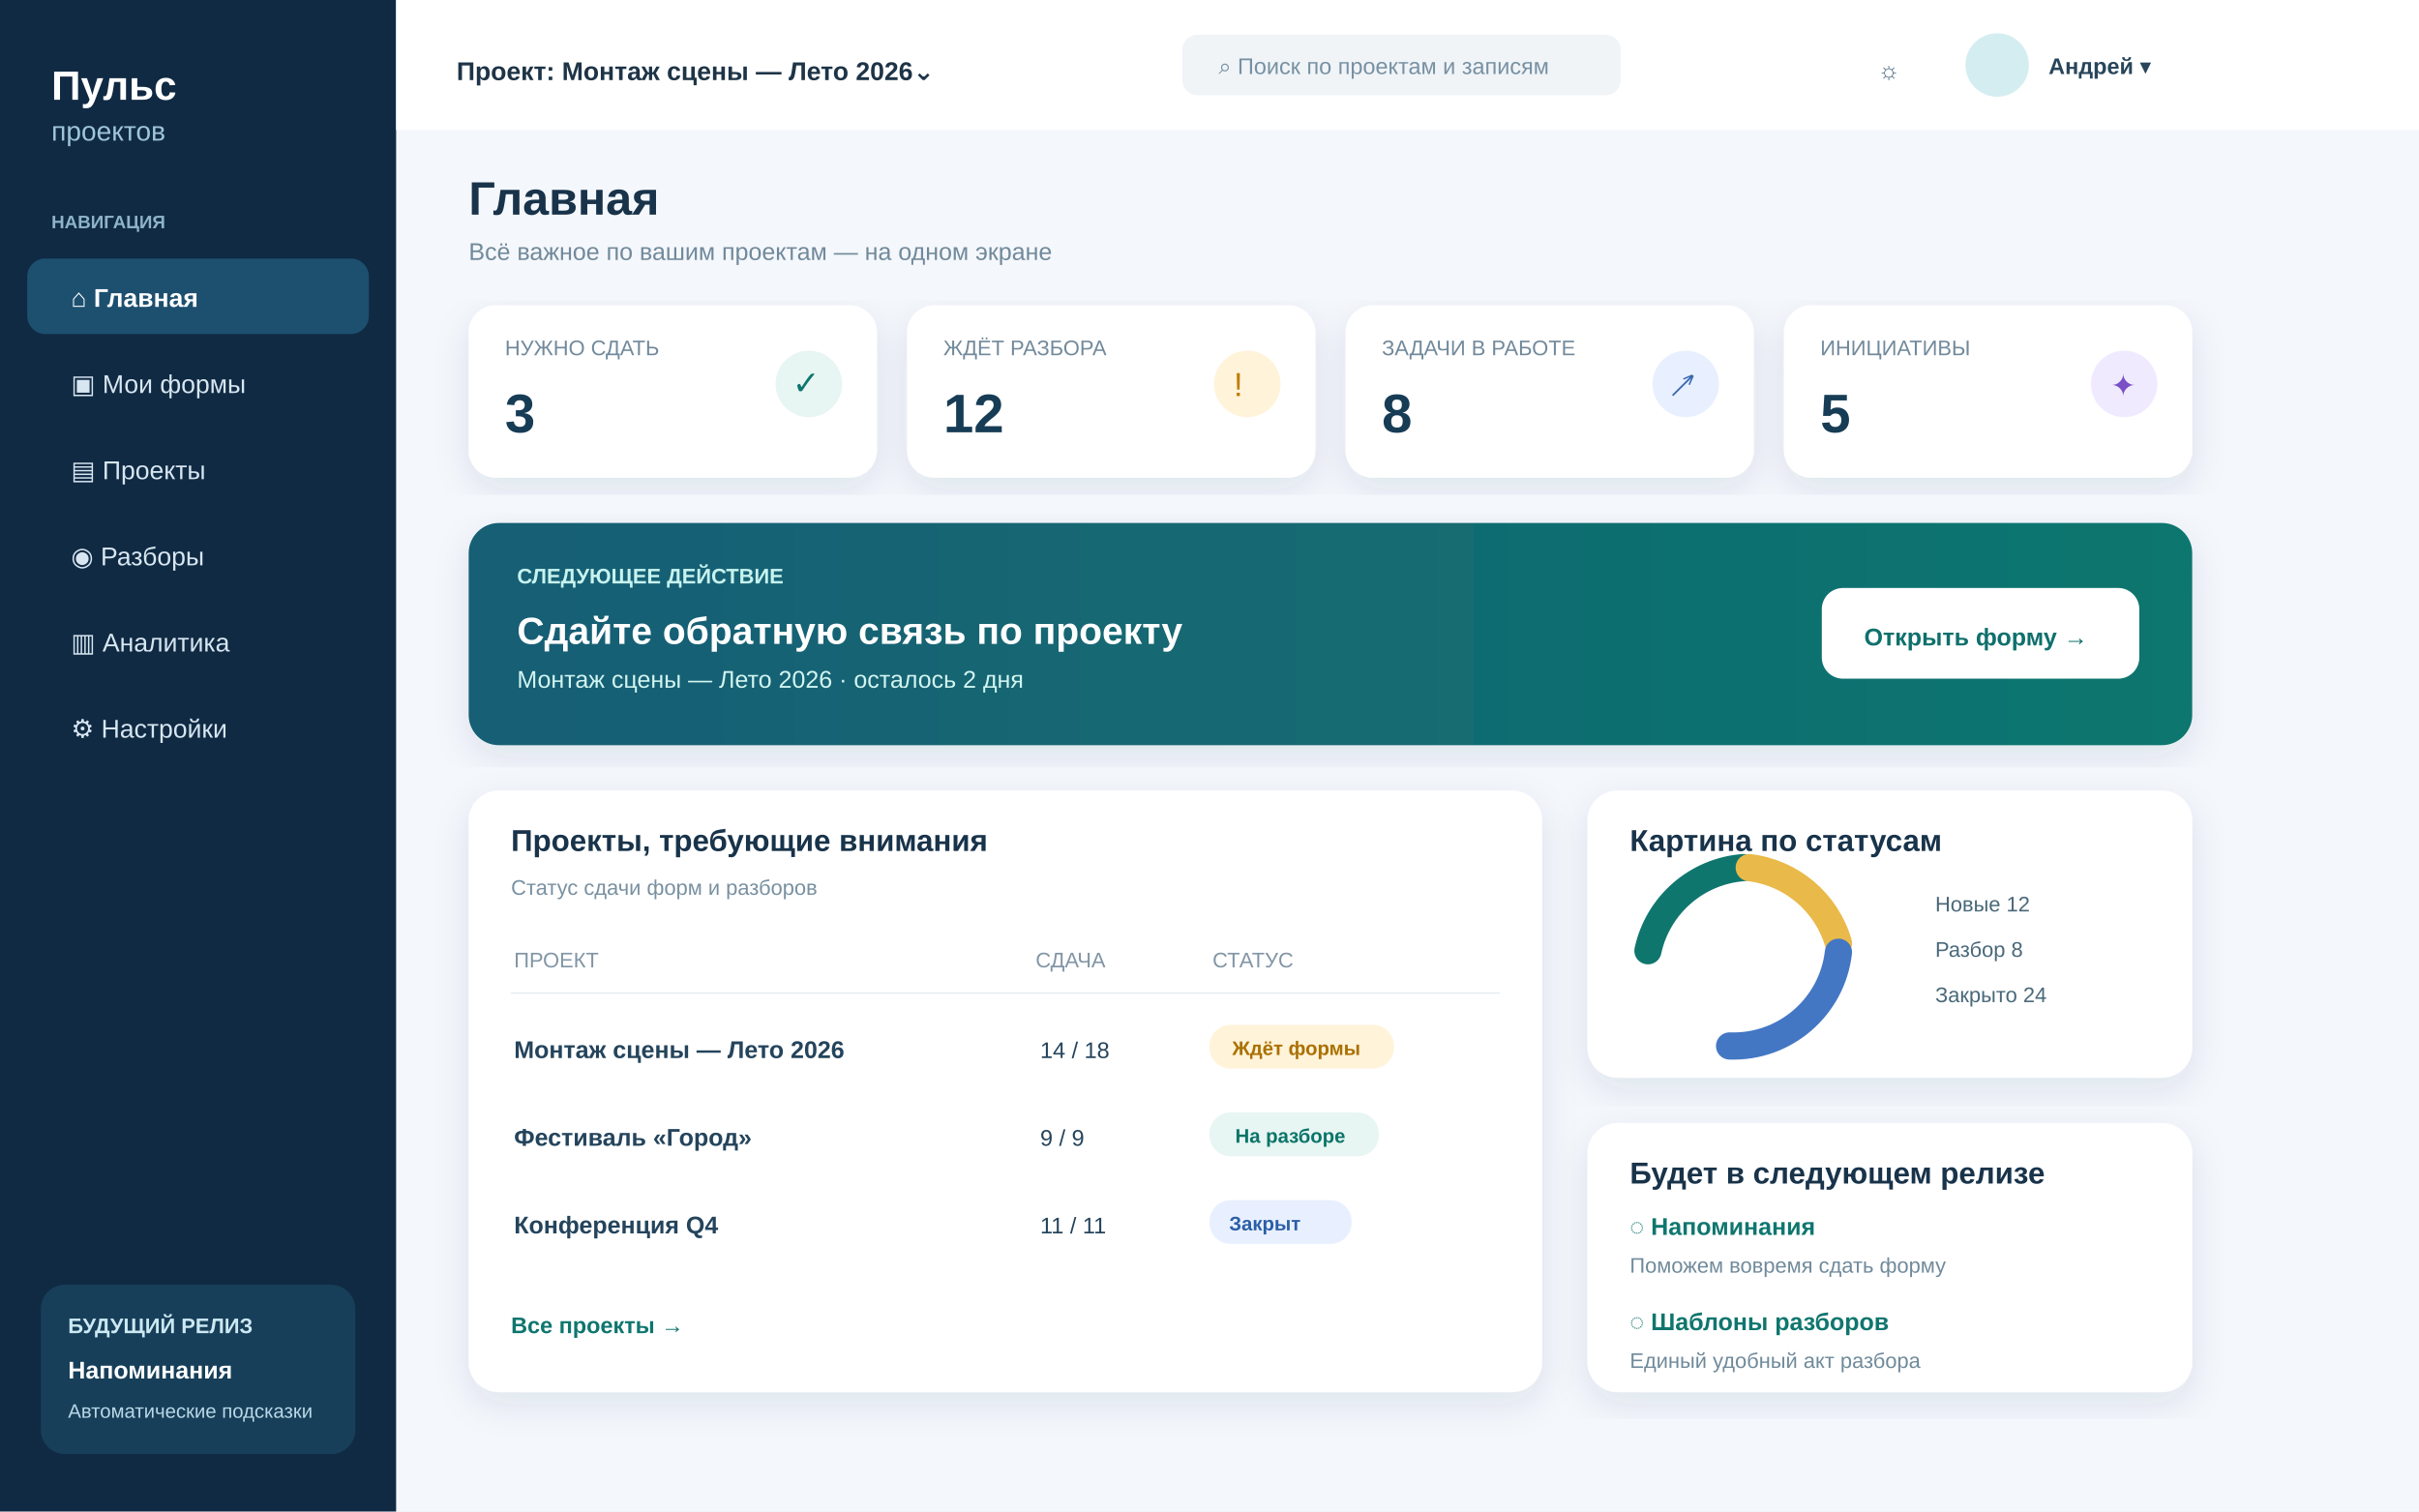
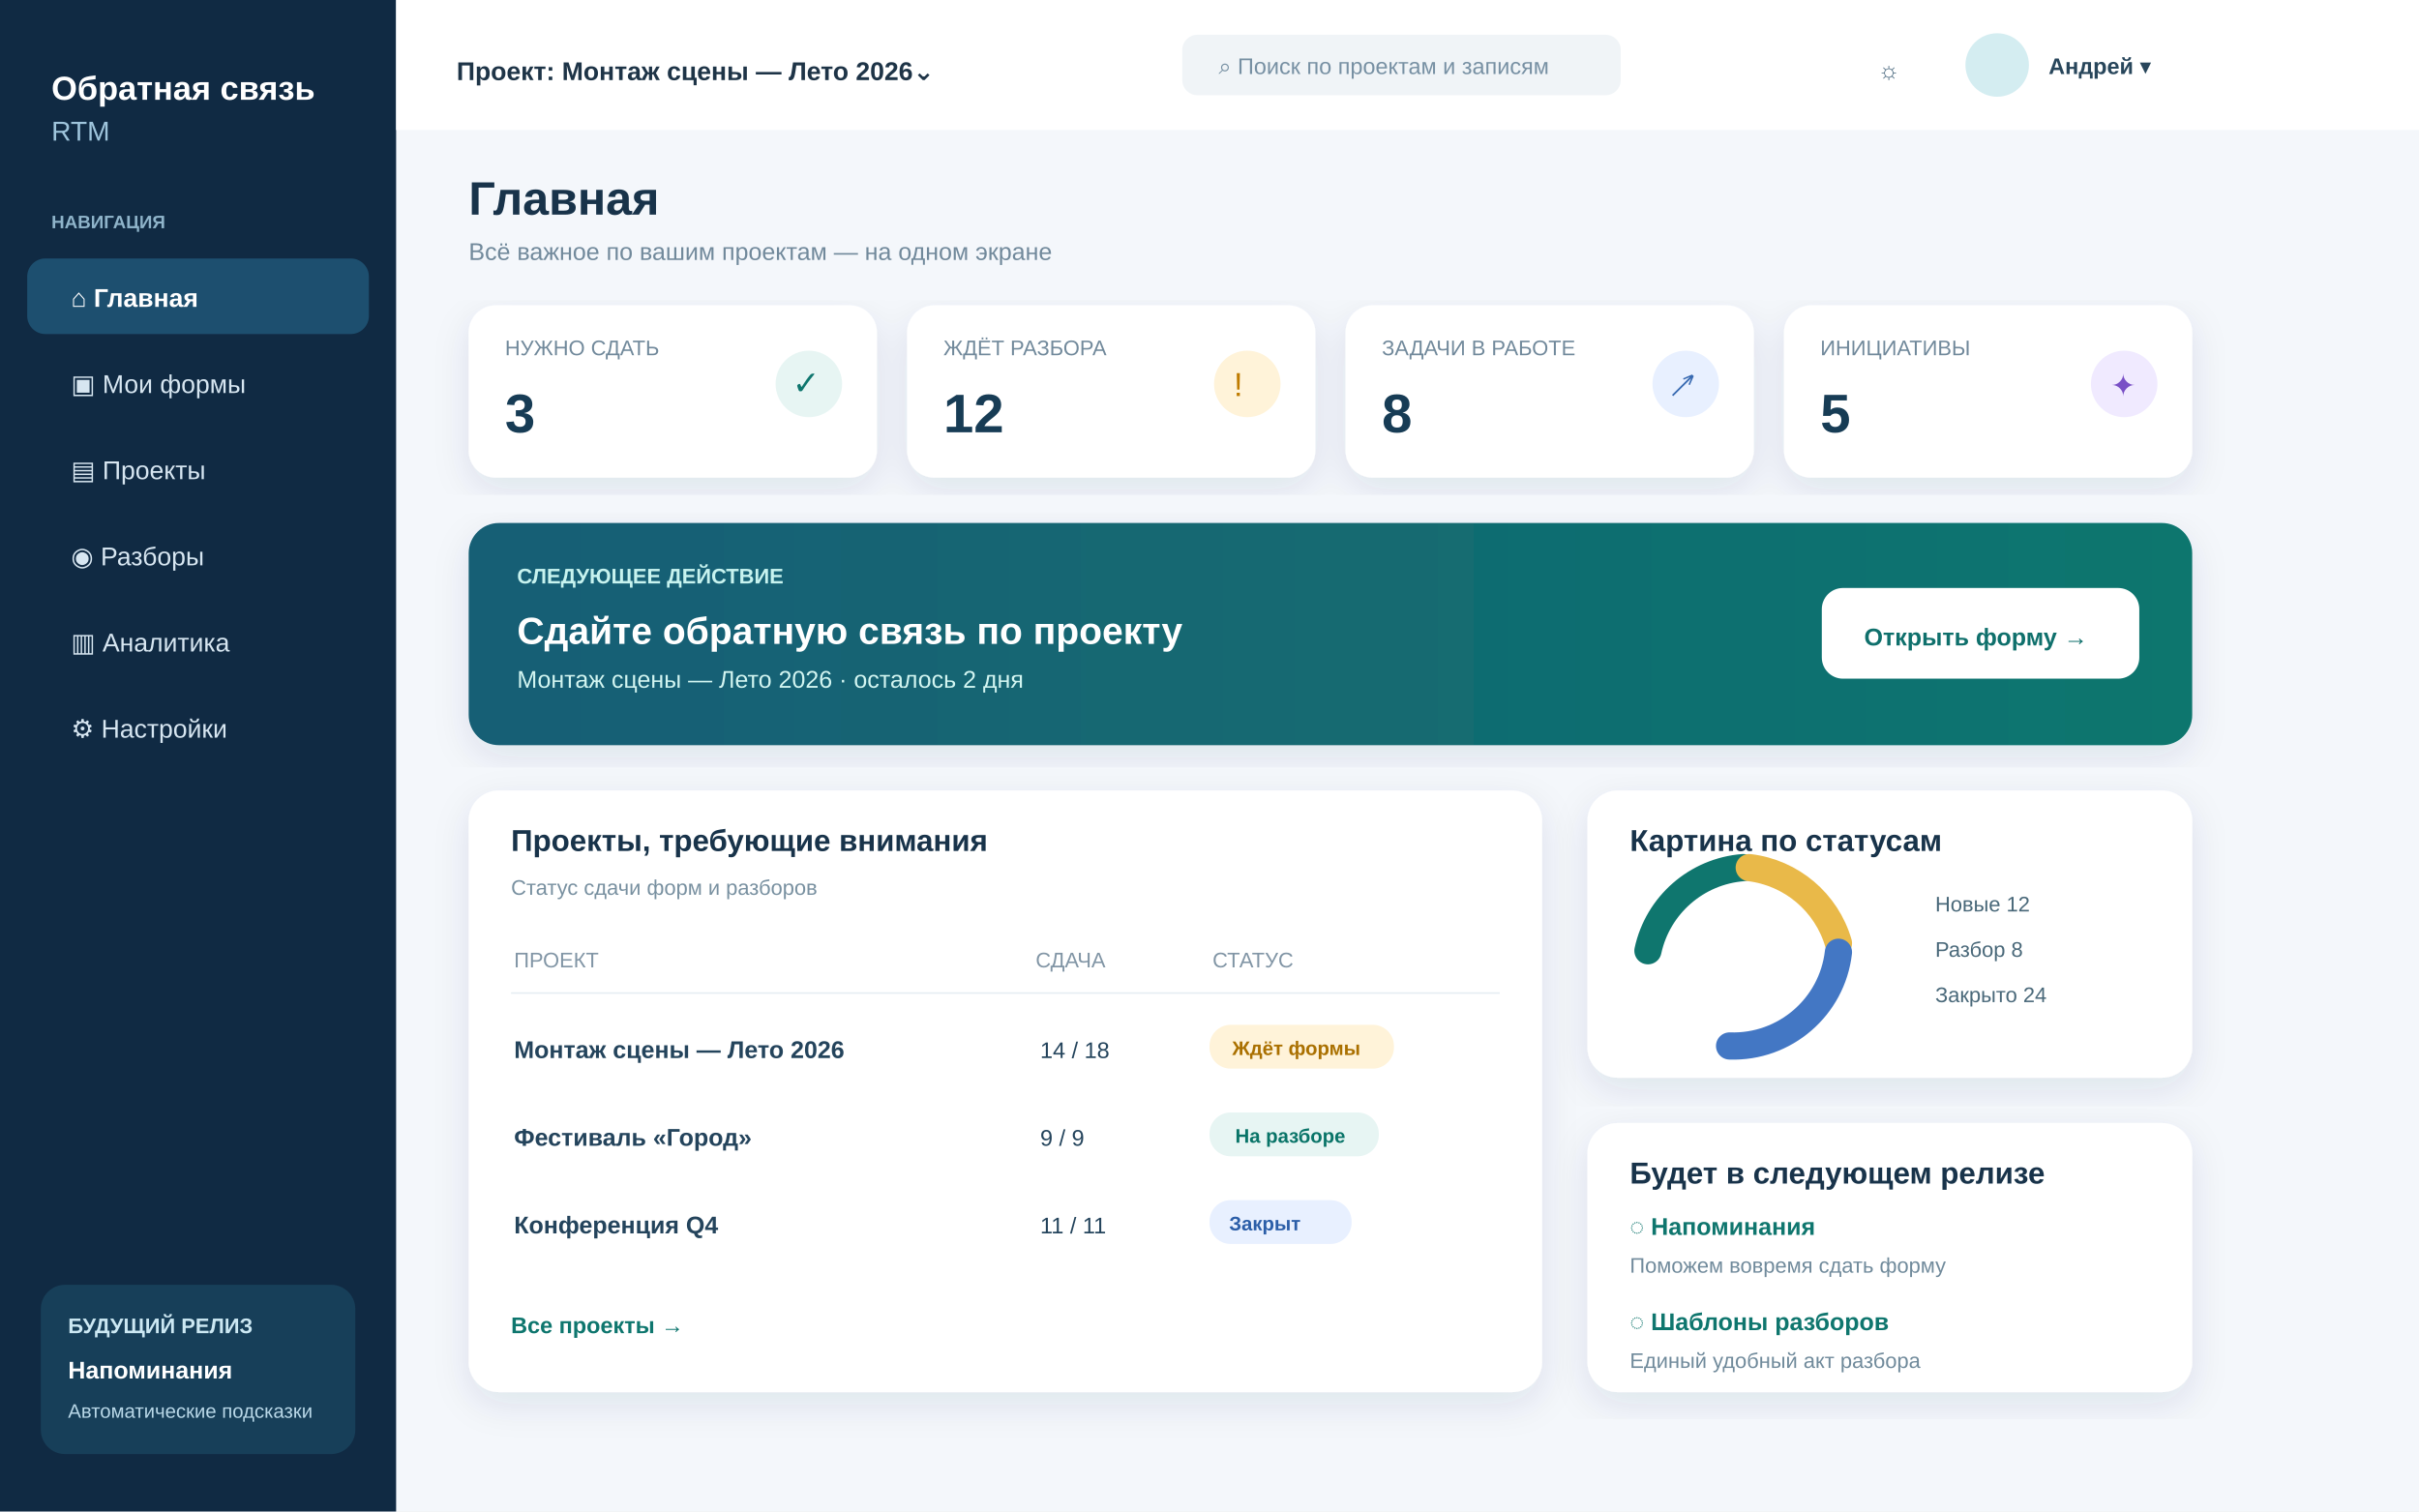
<svg xmlns="http://www.w3.org/2000/svg" width="1600" height="1000" viewBox="0 0 1600 1000">
  <defs>
    <filter id="shadow" x="-10%" y="-10%" width="120%" height="120%">
      <feDropShadow dx="0" dy="8" stdDeviation="12" flood-color="#1e3a5f" flood-opacity=".10" />
    </filter>
    <linearGradient id="hero" x1="0" x2="1">
      <stop stop-color="#155e75" />
      <stop offset="1" stop-color="#0f766e" />
    </linearGradient>
  </defs>
  <rect width="1600" height="1000" fill="#f4f7fb" />
  <rect width="262" height="1000" fill="#102a43" />
-   <text x="34" y="66" fill="#ffffff" font-family="Arial, sans-serif" font-size="27" font-weight="700">Пульс</text>
-   <text x="34" y="93" fill="#9fc5dc" font-family="Arial, sans-serif" font-size="18">проектов</text>
+   <text x="34" y="66" fill="#ffffff" font-family="Arial, sans-serif" font-size="22" font-weight="700">Обратная связь</text>
+   <text x="34" y="93" fill="#9fc5dc" font-family="Arial, sans-serif" font-size="18">RTM</text>
  <text x="34" y="151" fill="#8fb4ca" font-family="Arial, sans-serif" font-size="12" font-weight="700">НАВИГАЦИЯ</text>
  <g font-family="Arial, sans-serif" font-size="17" fill="#d7e6f1">
    <rect x="18" y="171" width="226" height="50" rx="12" fill="#1d4f6f" />
    <text x="47" y="203" fill="#fff" font-weight="700">⌂   Главная</text>
    <text x="47" y="260">▣   Мои формы</text>
    <text x="47" y="317">▤   Проекты</text>
    <text x="47" y="374">◉   Разборы</text>
    <text x="47" y="431">▥   Аналитика</text>
    <text x="47" y="488">⚙   Настройки</text>
  </g>
  <rect x="27" y="850" width="208" height="112" rx="16" fill="#173f59" />
  <text x="45" y="882" fill="#cce8f3" font-family="Arial" font-size="14" font-weight="700">БУДУЩИЙ РЕЛИЗ</text>
  <text x="45" y="912" fill="#fff" font-family="Arial" font-size="16" font-weight="700">Напоминания</text>
  <text x="45" y="938" fill="#b9d8e8" font-family="Arial" font-size="13">Автоматические подсказки</text>
  <rect x="262" y="0" width="1338" height="86" fill="#fff" />
  <text x="302" y="53" fill="#1e3447" font-family="Arial" font-size="17" font-weight="700">Проект:  Монтаж сцены — Лето 2026⌄</text>
  <rect x="782" y="23" width="290" height="40" rx="10" fill="#f0f4f7" />
  <text x="806" y="49" fill="#7790a3" font-family="Arial" font-size="15">⌕  Поиск по проектам и записям</text>
  <text x="1242" y="52" fill="#47667c" font-family="Arial" font-size="16">☼</text>
  <circle cx="1321" cy="43" r="21" fill="#d4edf1" />
  <text x="1355" y="49" fill="#28465b" font-family="Arial" font-size="15" font-weight="700">Андрей ▾</text>
  <text x="310" y="142" fill="#18334a" font-family="Arial" font-size="31" font-weight="700">Главная</text>
  <text x="310" y="172" fill="#71899b" font-family="Arial" font-size="16">Всё важное по вашим проектам — на одном экране</text>
  <g filter="url(#shadow)">
    <rect x="310" y="202" width="270" height="114" rx="18" fill="#fff" />
    <rect x="600" y="202" width="270" height="114" rx="18" fill="#fff" />
    <rect x="890" y="202" width="270" height="114" rx="18" fill="#fff" />
    <rect x="1180" y="202" width="270" height="114" rx="18" fill="#fff" />
  </g>
  <g font-family="Arial">
    <text x="334" y="235" fill="#71899b" font-size="14">НУЖНО СДАТЬ</text>
    <text x="334" y="286" fill="#173c55" font-size="36" font-weight="700">3</text>
    <circle cx="535" cy="254" r="22" fill="#e7f5f3" />
    <text x="524" y="261" fill="#0f766e" font-size="22">✓</text>
    <text x="624" y="235" fill="#71899b" font-size="14">ЖДЁТ РАЗБОРА</text>
    <text x="624" y="286" fill="#173c55" font-size="36" font-weight="700">12</text>
    <circle cx="825" cy="254" r="22" fill="#fff3d9" />
    <text x="816" y="262" fill="#bf7b00" font-size="22">!</text>
    <text x="914" y="235" fill="#71899b" font-size="14">ЗАДАЧИ В РАБОТЕ</text>
    <text x="914" y="286" fill="#173c55" font-size="36" font-weight="700">8</text>
    <circle cx="1115" cy="254" r="22" fill="#e8f0ff" />
    <text x="1106" y="261" fill="#3769b1" font-size="20">↗</text>
    <text x="1204" y="235" fill="#71899b" font-size="14">ИНИЦИАТИВЫ</text>
    <text x="1204" y="286" fill="#173c55" font-size="36" font-weight="700">5</text>
    <circle cx="1405" cy="254" r="22" fill="#f0eaff" />
    <text x="1396" y="262" fill="#7950c6" font-size="20">✦</text>
  </g>
  <rect x="310" y="346" width="1140" height="147" rx="20" fill="url(#hero)" filter="url(#shadow)" />
  <text x="342" y="386" fill="#c7f3ef" font-family="Arial" font-size="14" font-weight="700">СЛЕДУЮЩЕЕ ДЕЙСТВИЕ</text>
  <text x="342" y="426" fill="#fff" font-family="Arial" font-size="25" font-weight="700">Сдайте обратную связь по проекту</text>
  <text x="342" y="455" fill="#d2f5f1" font-family="Arial" font-size="16">Монтаж сцены — Лето 2026 · осталось 2 дня</text>
  <rect x="1205" y="389" width="210" height="60" rx="14" fill="#fff" />
  <text x="1233" y="427" fill="#0f706c" font-family="Arial" font-size="16" font-weight="700">Открыть форму →</text>
  <rect x="310" y="523" width="710" height="398" rx="20" fill="#fff" filter="url(#shadow)" />
  <text x="338" y="563" fill="#18334a" font-family="Arial" font-size="20" font-weight="700">Проекты, требующие внимания</text>
  <text x="338" y="592" fill="#7890a0" font-family="Arial" font-size="14">Статус сдачи форм и разборов</text>
  <g font-family="Arial" font-size="14">
    <text x="340" y="640" fill="#8195a5">ПРОЕКТ</text>
    <text x="685" y="640" fill="#8195a5">СДАЧА</text>
    <text x="802" y="640" fill="#8195a5">СТАТУС</text>
  </g>
  <line x1="338" y1="657" x2="992" y2="657" stroke="#e5edf2" />
  <g font-family="Arial">
    <text x="340" y="700" fill="#24445c" font-size="16" font-weight="700">Монтаж сцены — Лето 2026</text>
    <text x="688" y="700" fill="#24445c" font-size="15">14 / 18</text>
    <rect x="800" y="678" width="122" height="29" rx="14" fill="#fff3d9" />
    <text x="815" y="698" fill="#aa7000" font-size="13" font-weight="700">Ждёт формы</text>
    <text x="340" y="758" fill="#24445c" font-size="16" font-weight="700">Фестиваль «Город»</text>
    <text x="688" y="758" fill="#24445c" font-size="15">9 / 9</text>
    <rect x="800" y="736" width="112" height="29" rx="14" fill="#e7f5f3" />
    <text x="817" y="756" fill="#097468" font-size="13" font-weight="700">На разборе</text>
    <text x="340" y="816" fill="#24445c" font-size="16" font-weight="700">Конференция Q4</text>
    <text x="688" y="816" fill="#24445c" font-size="15">11 / 11</text>
    <rect x="800" y="794" width="94" height="29" rx="14" fill="#e8f0ff" />
    <text x="813" y="814" fill="#2b5ea8" font-size="13" font-weight="700">Закрыт</text>
  </g>
  <text x="338" y="882" fill="#0e766e" font-family="Arial" font-size="15" font-weight="700">Все проекты →</text>
  <rect x="1050" y="523" width="400" height="190" rx="20" fill="#fff" filter="url(#shadow)" />
  <text x="1078" y="563" fill="#18334a" font-family="Arial" font-size="20" font-weight="700">Картина по статусам</text>
  <g fill="none" stroke-linecap="round" stroke-width="18">
    <path d="M1090 629 A70 70 0 0 1 1153 574" stroke="#0f766e" />
    <path d="M1157 574 A70 70 0 0 1 1216 624" stroke="#e9b949" />
    <path d="M1216 630 A70 70 0 0 1 1144 692" stroke="#4377c4" />
  </g>
  <text x="1280" y="603" fill="#496879" font-family="Arial" font-size="14">Новые  12</text>
  <text x="1280" y="633" fill="#496879" font-family="Arial" font-size="14">Разбор  8</text>
  <text x="1280" y="663" fill="#496879" font-family="Arial" font-size="14">Закрыто  24</text>
  <rect x="1050" y="743" width="400" height="178" rx="20" fill="#fff" filter="url(#shadow)" />
  <text x="1078" y="783" fill="#18334a" font-family="Arial" font-size="20" font-weight="700">Будет в следующем релизе</text>
  <text x="1078" y="817" fill="#0f766e" font-family="Arial" font-size="16" font-weight="700">◌ Напоминания</text>
  <text x="1078" y="842" fill="#708a9b" font-family="Arial" font-size="14">Поможем вовремя сдать форму</text>
  <text x="1078" y="880" fill="#0f766e" font-family="Arial" font-size="16" font-weight="700">◌ Шаблоны разборов</text>
  <text x="1078" y="905" fill="#708a9b" font-family="Arial" font-size="14">Единый удобный акт разбора</text>
</svg>
